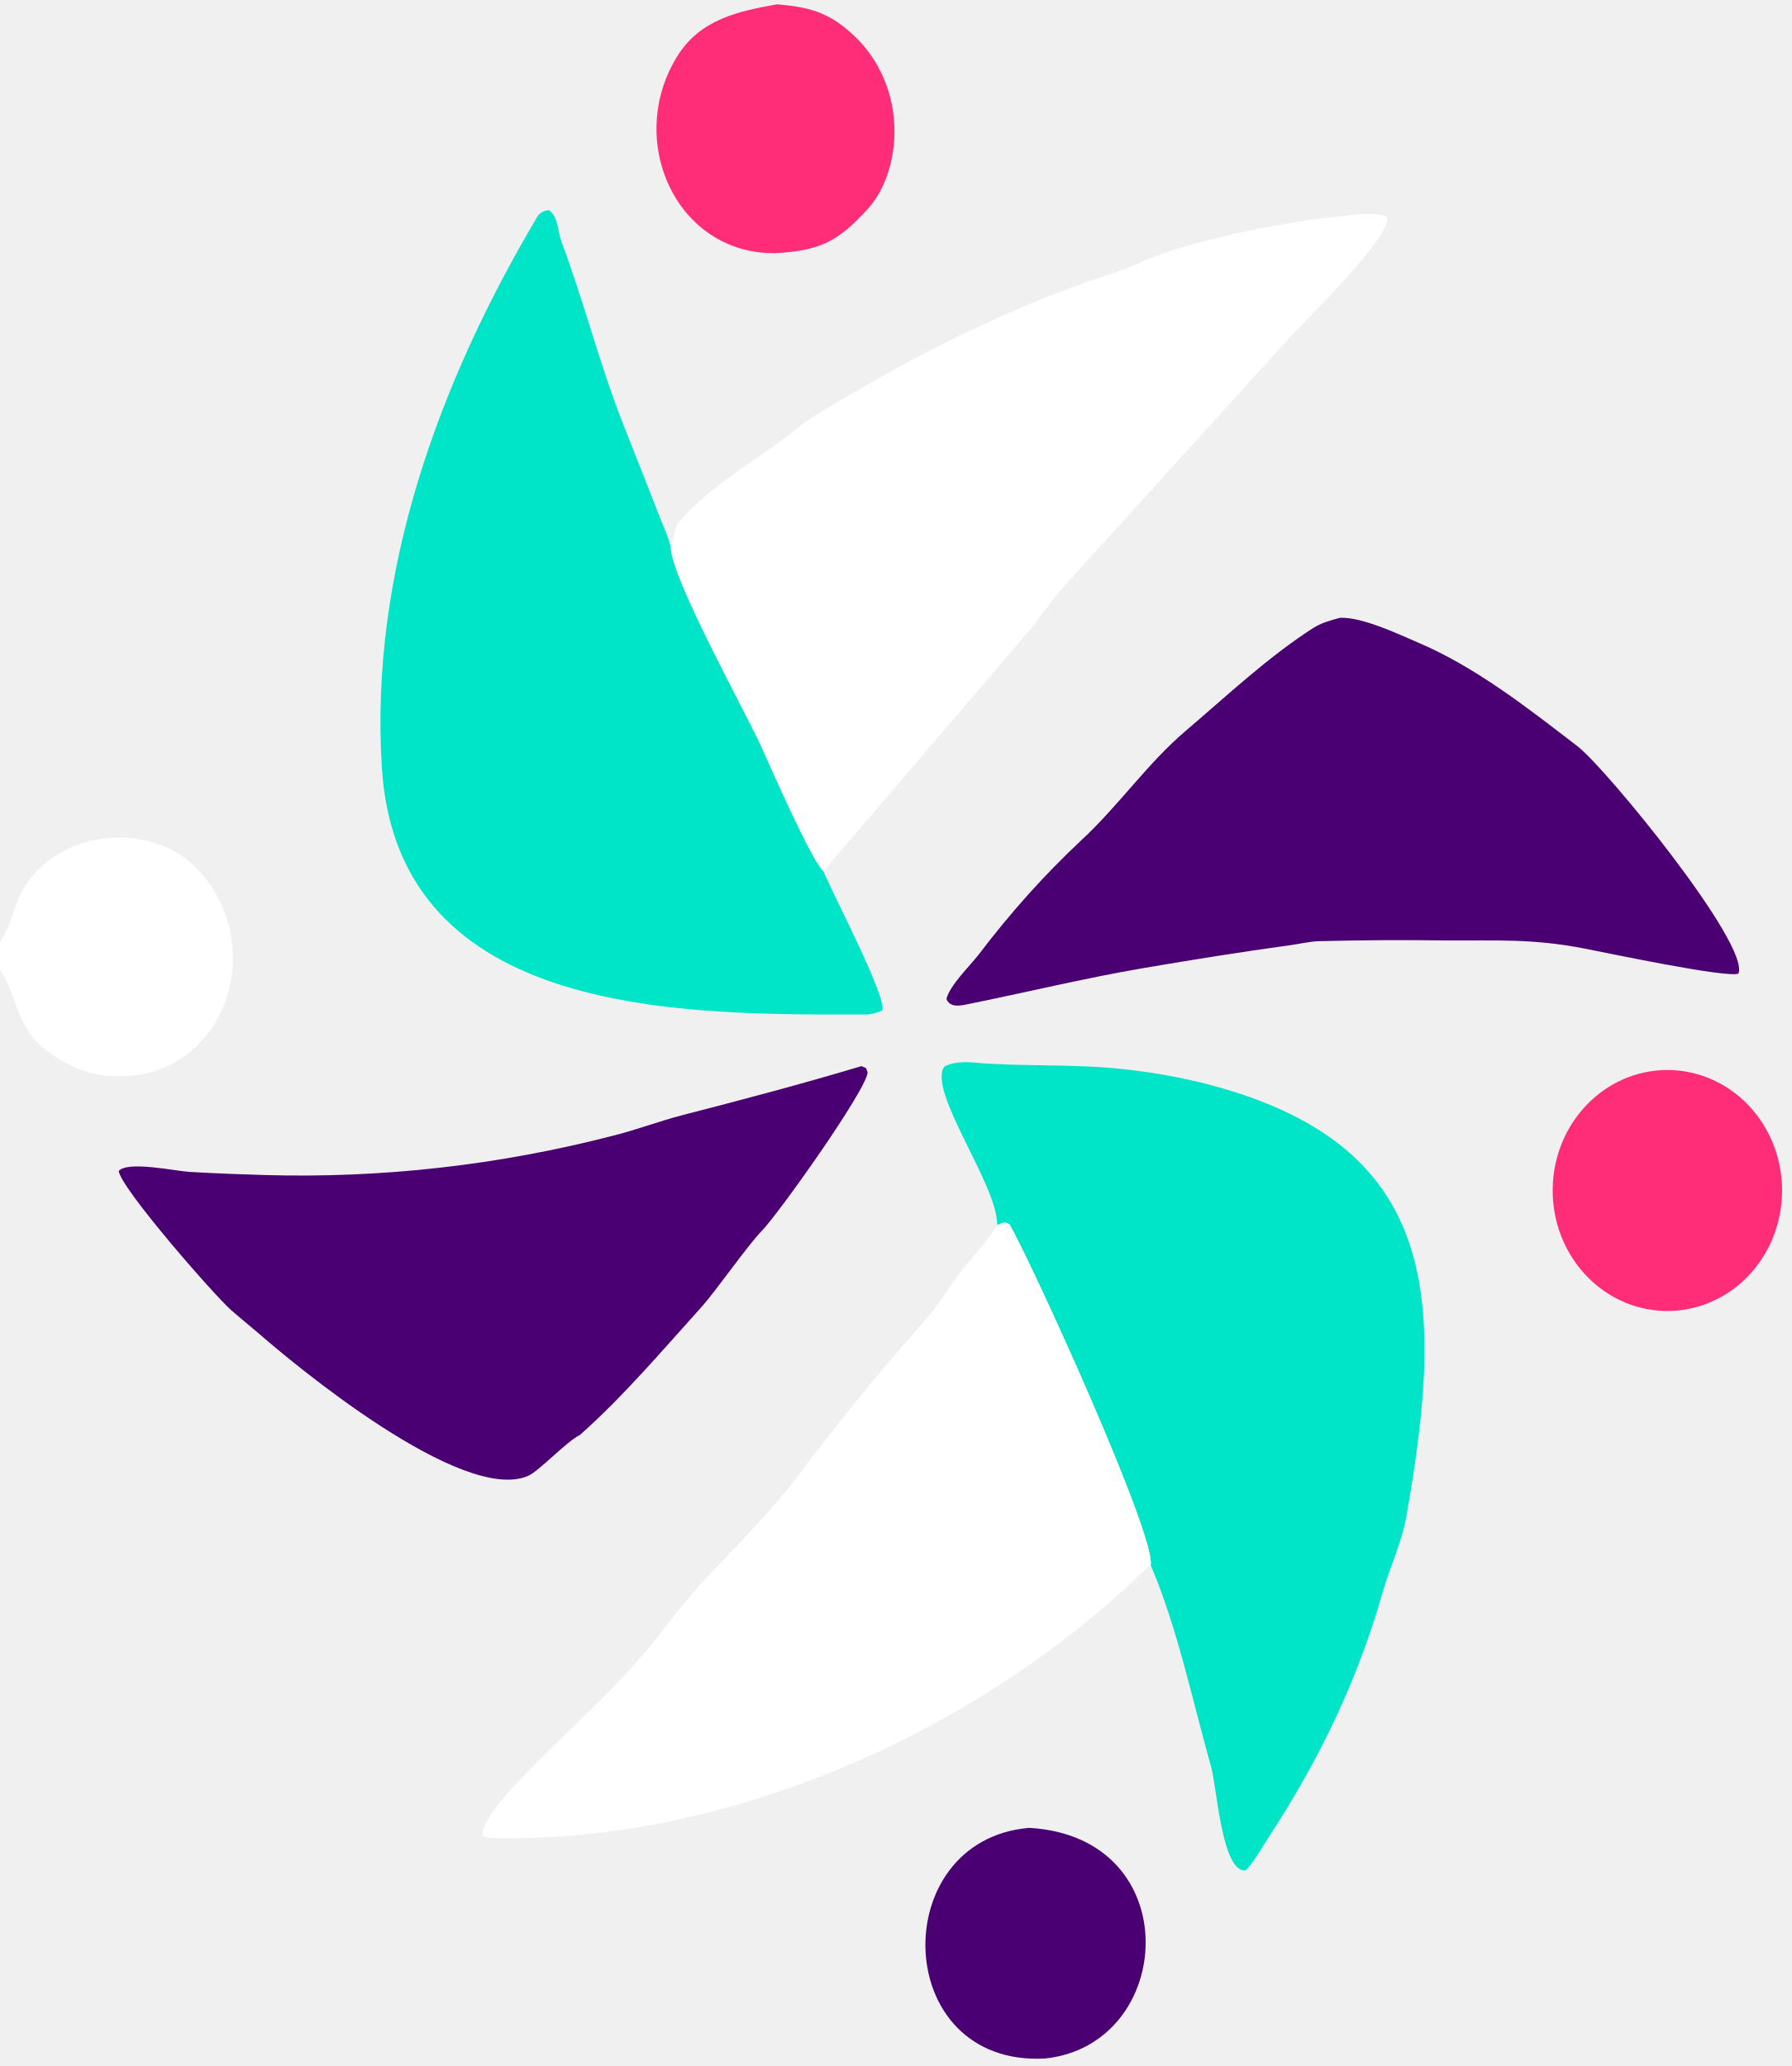
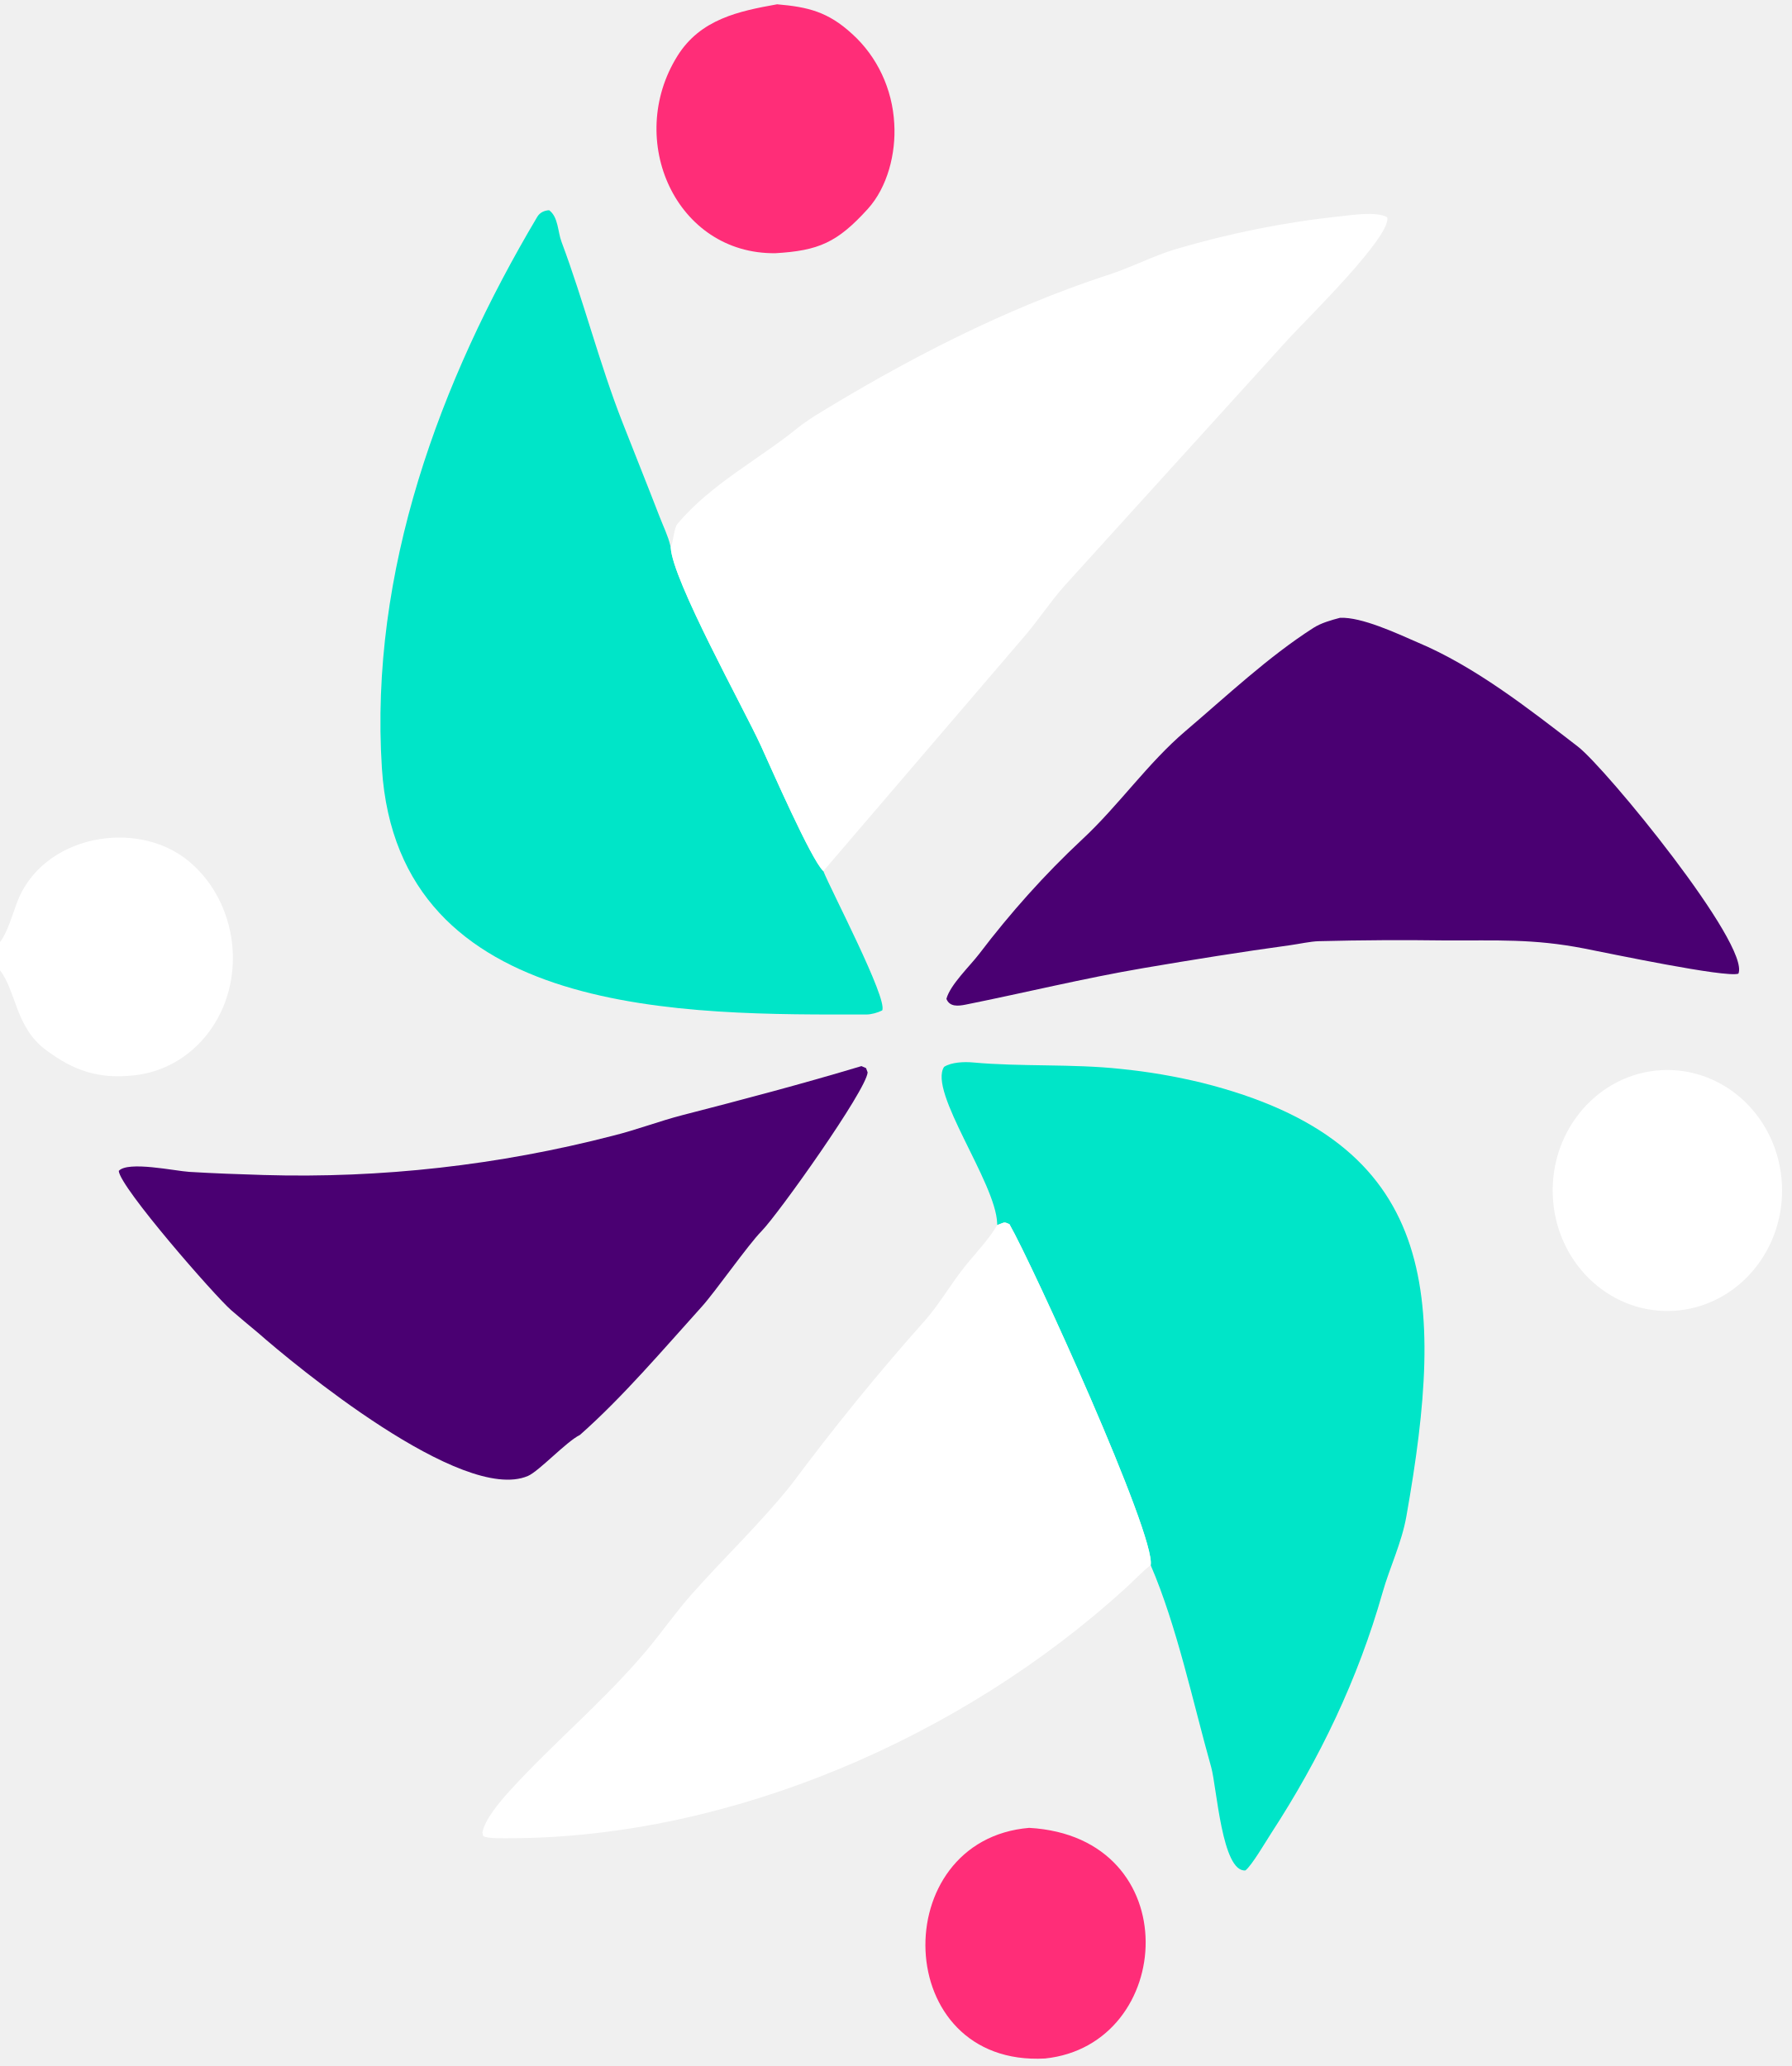
<svg xmlns="http://www.w3.org/2000/svg" width="150" height="173" viewBox="0 0 150 173" fill="none">
-   <g clip-path="url(#clip0_27_384)">
-     <mask id="mask0_27_384" style="mask-type:luminance" maskUnits="userSpaceOnUse" x="0" y="0" width="150" height="173">
+   <g clip-path="url(#clip0_30_1239)">
+     <mask id="mask0_30_1239" style="mask-type:luminance" maskUnits="userSpaceOnUse" x="0" y="0" width="150" height="173">
      <path d="M150 0H0V173H150V0Z" fill="white" />
    </mask>
-     <g mask="url(#mask0_27_384)">
-       <path d="M68.931 72.942C69.54 74.494 74.351 83.674 73.855 84.612C73.467 84.804 72.94 84.952 72.512 84.952C57.642 84.953 33.327 85.42 31.972 64.324C30.913 47.848 36.823 31.893 44.974 18.166C45.2 17.784 45.578 17.625 45.974 17.603C46.745 18.175 46.686 19.385 47.01 20.25C48.878 25.233 50.17 30.407 52.11 35.361C53.142 37.996 54.198 40.619 55.217 43.259C55.519 44.045 55.94 44.898 56.122 45.7L56.153 45.837C56.277 48.556 62.266 59.313 63.688 62.417C64.511 64.211 67.922 72.03 68.931 72.942Z" fill="#00E5C8" />
+     <g mask="url(#mask0_30_1239)">
+       <path d="M68.931 72.942C69.54 74.494 74.351 83.674 73.855 84.612C73.468 84.804 72.94 84.952 72.512 84.952C57.642 84.953 33.328 85.42 31.972 64.324C30.913 47.848 36.823 31.893 44.974 18.166C45.2 17.785 45.578 17.625 45.974 17.604C46.745 18.175 46.686 19.386 47.01 20.25C48.878 25.233 50.17 30.407 52.11 35.361C53.142 37.996 54.198 40.619 55.217 43.259C55.519 44.045 55.94 44.898 56.122 45.7L56.153 45.837C56.278 48.556 62.266 59.313 63.688 62.417C64.511 64.212 67.922 72.03 68.931 72.942Z" fill="#00E5C8" />
      <path d="M83.486 102.583L83.482 102.428C83.368 99.016 77.696 91.409 79.037 89.337C79.657 88.937 80.729 88.9 81.451 88.966C85.526 89.339 89.769 89.068 93.821 89.507C96.113 89.736 98.388 90.124 100.631 90.669C120.473 95.64 121.023 108.43 117.741 126.972C117.346 129.203 116.342 131.257 115.748 133.351C113.692 140.603 110.479 147.285 106.417 153.519C105.993 154.17 104.795 156.22 104.266 156.624C102.297 156.79 101.866 149.632 101.402 147.985C99.884 142.599 98.536 136.164 96.334 131.06C96.776 128.581 86.469 105.943 84.507 102.503C84 102.284 84.135 102.358 83.486 102.583Z" fill="#00E5C8" />
-       <path d="M56.153 45.837C56.407 45.249 56.412 44.228 56.723 43.858C59.546 40.506 63.509 38.496 66.849 35.782C67.23 35.473 67.659 35.204 68.057 34.923C75.873 30.102 84.218 25.801 92.892 22.981C94.739 22.379 96.535 21.435 98.4 20.871C102.881 19.549 107.487 18.611 112.12 18.124C113.2 18.01 115.158 17.681 116.134 18.183C116.564 19.745 109.216 26.895 107.787 28.469L89.117 49.056C87.956 50.359 86.926 51.934 85.775 53.273L68.931 72.942C67.922 72.03 64.511 64.211 63.688 62.417C62.266 59.313 56.278 48.556 56.153 45.837Z" fill="white" />
-       <path d="M83.486 102.583C84.135 102.358 84 102.284 84.507 102.503C86.469 105.943 96.776 128.581 96.334 131.059C95.689 131.538 94.884 132.394 94.268 132.957C80.509 145.516 61.19 153.833 42.874 153.927C42.316 153.93 40.841 153.982 40.455 153.748L40.386 153.458C40.559 152.393 41.856 150.859 42.564 150.078C46.269 145.986 50.433 142.57 54.025 138.329C55.349 136.766 56.518 135.07 57.828 133.587C60.587 130.462 63.627 127.602 66.251 124.316C69.812 119.543 73.463 115.035 77.412 110.605C78.616 109.253 79.69 107.38 80.863 105.944C81.703 104.915 82.781 103.775 83.45 102.646L83.486 102.583Z" fill="white" />
-       <path d="M112.183 51.734C113.983 51.646 116.954 53.041 118.668 53.786C123.478 55.807 127.961 59.327 132.094 62.511C134.448 64.325 146.547 79.115 145.539 81.532C144.491 81.895 134.646 79.816 132.614 79.421C128.326 78.589 125.366 78.771 121.069 78.751C117.517 78.701 113.964 78.721 110.413 78.811C109.716 78.827 108.745 79.047 108.017 79.147C103.939 79.705 99.813 80.369 95.756 81.06C90.768 81.909 85.804 83.127 80.842 84.124C80.216 84.25 79.503 84.323 79.234 83.643C79.541 82.465 81.214 80.88 81.983 79.869C84.597 76.432 87.448 73.236 90.578 70.312C93.647 67.465 96.072 63.919 99.252 61.212C102.695 58.281 106.163 55.009 109.951 52.582C110.609 52.161 111.439 51.93 112.183 51.734Z" fill="#4A0072" />
-       <path d="M72.119 89.272L72.505 89.439L72.638 89.797C72.538 91.28 65.157 101.666 63.758 103.089C62.62 104.245 59.891 108.156 58.76 109.409C55.536 112.982 52.123 117.005 48.554 120.155C47.413 120.716 45.127 123.194 44.198 123.592C38.689 125.951 24.571 114.215 21.607 111.609C20.851 110.985 20.102 110.353 19.359 109.714C17.978 108.507 10.062 99.451 9.942 98.049C10.708 97.193 14.659 98.058 15.847 98.129C17.923 98.253 19.988 98.33 22.064 98.391C31.916 98.683 41.759 97.575 51.328 95.098C53.292 94.612 55.21 93.872 57.159 93.371C62.111 92.097 67.221 90.746 72.119 89.272Z" fill="#4A0072" />
-       <path d="M65.058 0.36C67.647 0.583 69.321 0.986 71.33 2.831C73.434 4.726 74.712 7.441 74.867 10.349C75.02 12.85 74.298 15.68 72.65 17.496C70.092 20.316 68.532 20.988 64.918 21.202C56.595 21.297 52.323 11.73 56.712 4.69C58.64 1.597 61.858 0.934 65.058 0.36Z" fill="#FF2D78" />
-       <path d="M139.097 89.612C142.555 89.425 145.842 91.208 147.699 94.28C149.555 97.352 149.694 101.236 148.061 104.445C146.428 107.654 143.277 109.691 139.815 109.775C134.566 109.903 130.193 105.579 129.996 100.066C129.8 94.553 133.854 89.897 139.097 89.612Z" fill="#FF2D78" />
-       <path d="M86.162 153.059C99.456 153.817 98.432 171.227 87.488 172.372C74.568 173.071 74.177 154.072 86.162 153.059Z" fill="#4A0072" />
+       <path d="M56.153 45.837C56.407 45.249 56.412 44.228 56.723 43.858C59.546 40.506 63.509 38.496 66.849 35.782C67.23 35.473 67.659 35.204 68.057 34.923C75.873 30.102 84.218 25.801 92.892 22.981C94.739 22.379 96.535 21.435 98.4 20.871C102.881 19.549 107.487 18.611 112.12 18.124C113.2 18.01 115.158 17.681 116.134 18.184C116.564 19.745 109.216 26.895 107.787 28.469L89.117 49.056C87.956 50.359 86.926 51.934 85.775 53.273L68.931 72.942C67.922 72.03 64.511 64.212 63.688 62.417C62.266 59.313 56.278 48.556 56.153 45.837Z" fill="white" />
+       <path d="M83.486 102.583C84.135 102.358 84 102.284 84.507 102.503C86.469 105.943 96.776 128.581 96.334 131.059C95.69 131.538 94.885 132.394 94.268 132.957C80.509 145.516 61.19 153.833 42.874 153.927C42.316 153.93 40.841 153.982 40.455 153.748L40.386 153.458C40.559 152.393 41.857 150.859 42.564 150.078C46.269 145.986 50.433 142.57 54.025 138.329C55.349 136.766 56.518 135.07 57.828 133.587C60.587 130.462 63.627 127.602 66.251 124.316C69.812 119.543 73.463 115.035 77.412 110.605C78.616 109.253 79.69 107.38 80.863 105.944C81.703 104.915 82.781 103.775 83.45 102.646L83.486 102.583Z" fill="white" />
+       <path d="M112.183 51.734C113.983 51.646 116.954 53.041 118.668 53.786C123.478 55.807 127.961 59.327 132.094 62.512C134.448 64.326 146.547 79.116 145.539 81.532C144.491 81.895 134.646 79.816 132.614 79.421C128.326 78.589 125.366 78.771 121.069 78.751C117.517 78.701 113.964 78.721 110.413 78.812C109.716 78.828 108.745 79.047 108.017 79.147C103.939 79.705 99.813 80.369 95.756 81.06C90.768 81.909 85.804 83.128 80.842 84.124C80.216 84.25 79.503 84.324 79.234 83.643C79.541 82.465 81.214 80.88 81.983 79.869C84.597 76.432 87.448 73.236 90.578 70.312C93.647 67.465 96.072 63.919 99.252 61.212C102.695 58.281 106.163 55.009 109.951 52.582C110.609 52.161 111.439 51.93 112.183 51.734Z" fill="#4A0072" />
+       <path d="M72.119 89.272L72.505 89.439L72.638 89.797C72.538 91.28 65.157 101.666 63.758 103.089C62.62 104.245 59.891 108.156 58.76 109.409C55.536 112.982 52.123 117.005 48.554 120.155C47.413 120.716 45.126 123.194 44.198 123.592C38.689 125.951 24.571 114.215 21.606 111.609C20.851 110.985 20.102 110.353 19.359 109.714C17.978 108.507 10.062 99.451 9.942 98.049C10.708 97.193 14.659 98.058 15.847 98.129C17.922 98.254 19.988 98.33 22.064 98.391C31.916 98.683 41.759 97.575 51.328 95.098C53.292 94.612 55.21 93.872 57.158 93.371C62.111 92.097 67.221 90.746 72.119 89.272Z" fill="#4A0072" />
+       <path d="M65.058 0.36C67.647 0.583 69.321 0.986 71.33 2.831C73.434 4.726 74.712 7.441 74.867 10.349C75.02 12.85 74.298 15.68 72.65 17.497C70.092 20.316 68.532 20.988 64.918 21.203C56.595 21.297 52.323 11.73 56.712 4.69C58.64 1.597 61.858 0.934 65.058 0.36Z" fill="#FF2D78" />
+       <path d="M139.097 89.612C142.555 89.425 145.842 91.208 147.699 94.28C149.555 97.352 149.694 101.236 148.061 104.445C146.428 107.654 143.277 109.691 139.815 109.775C134.566 109.903 130.193 105.579 129.996 100.066C129.8 94.553 133.854 89.897 139.097 89.612Z" fill="white" />
+       <path d="M86.162 153.059C99.456 153.817 98.433 171.227 87.488 172.372C74.568 173.071 74.177 154.072 86.162 153.059Z" fill="#FF2D78" />
      <path d="M0 78.882C0.596 78.154 1.048 76.585 1.4 75.631C3.506 69.914 11.468 68.504 15.813 72.122C19.964 75.578 20.767 82.151 17.408 86.525C15.87 88.537 13.621 89.809 11.176 90.05C8.286 90.36 6.213 89.692 3.84 87.919C1.283 86.007 1.397 83.092 0 81.249V78.882Z" fill="white" />
    </g>
  </g>
  <defs>
-     <clipPath id="clip0_27_384">
+     <clipPath id="clip0_30_1239">
      <rect width="150" height="173" fill="white" />
    </clipPath>
  </defs>
</svg>
